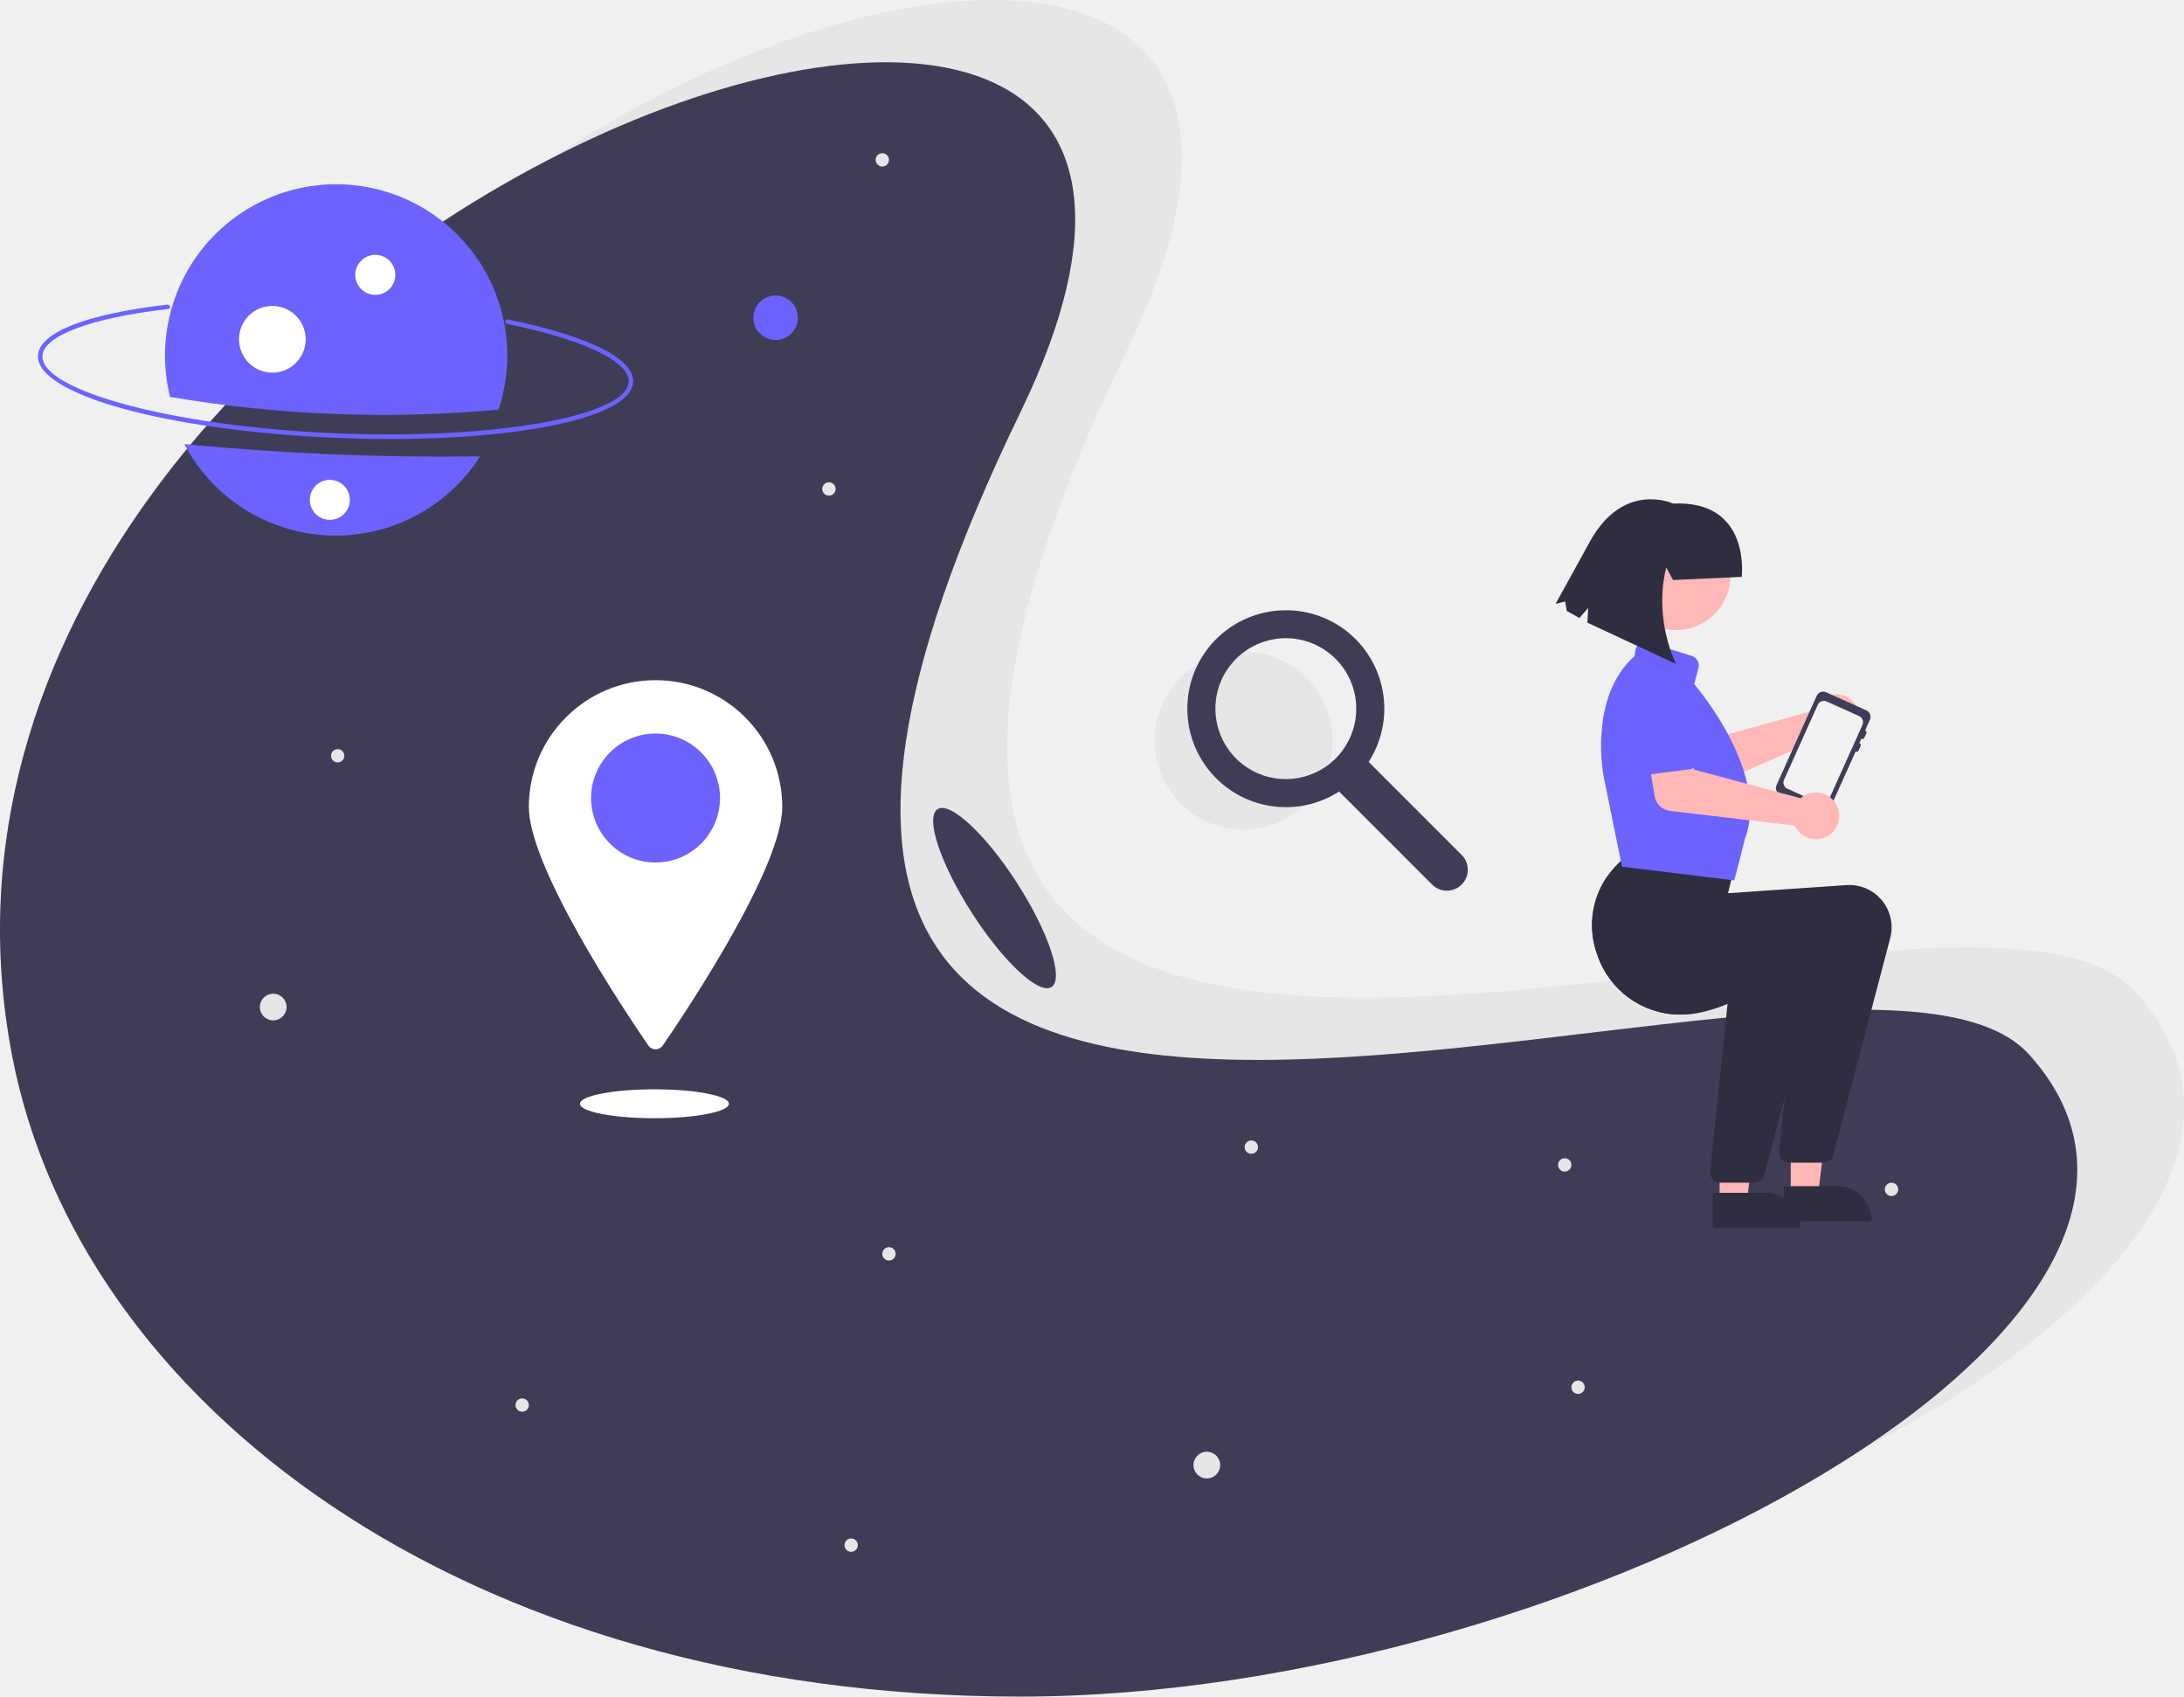
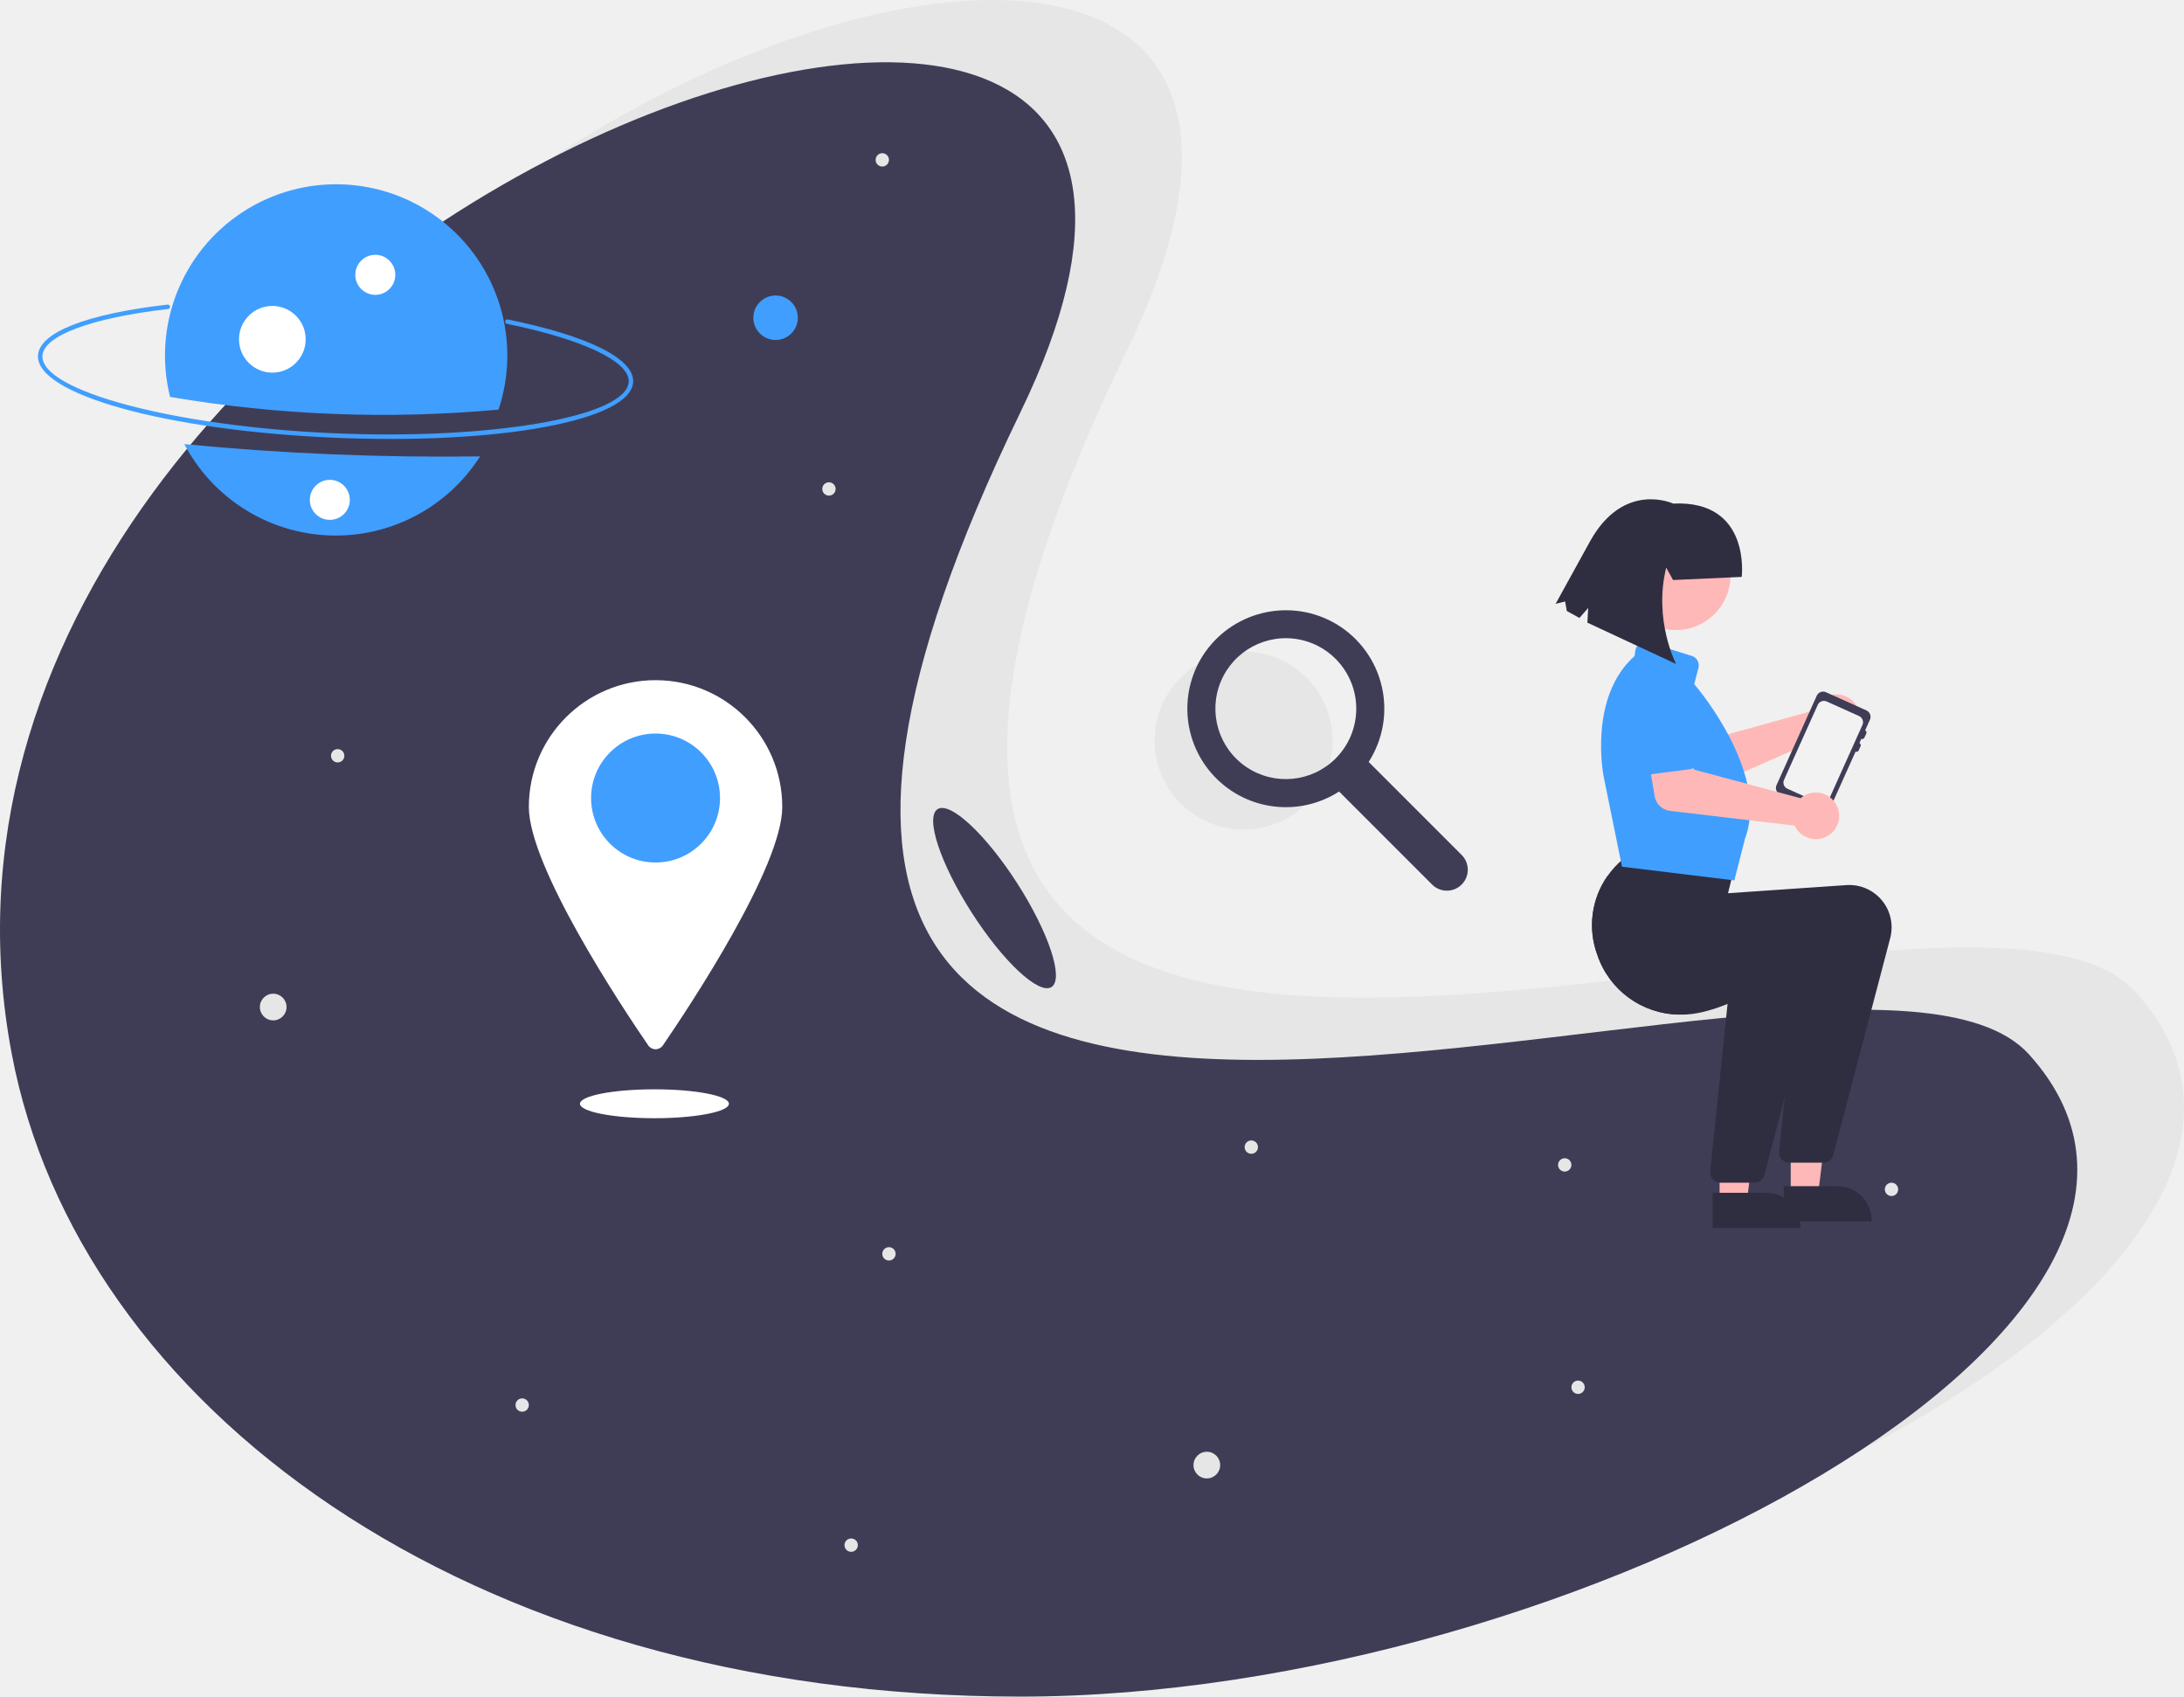
<svg xmlns="http://www.w3.org/2000/svg" data-name="Layer 1" width="982.487" height="763.014" viewBox="0 0 982.487 763.014">
  <circle cx="559.433" cy="333.061" r="40.03" fill="#e6e6e6" />
  <path d="M766.295,452.995l-41.832-41.832a44.307,44.307,0,0,0-14.426-61.926,44.458,44.458,0,0,0-58.914,12.238,44.307,44.307,0,0,0,60.033,62.995l41.832,41.832A9.409,9.409,0,0,0,766.295,452.995ZM709.594,409.601a31.684,31.684,0,1,1,9.28-22.404A31.586,31.586,0,0,1,709.594,409.601Z" transform="translate(-108.7563 -68.49293)" fill="#3f3d56" />
  <path d="M1069.529,514.699C1176.509,633.007,866.392,803.507,615.809,803.507S191.863,671.4,162.09,514.699C89.9,134.752,777.167-106.741,615.809,225.891,380.612,710.739,985.28,421.528,1069.529,514.699Z" transform="translate(-108.7563 -68.49293)" fill="#e6e6e6" />
  <path d="M1021.529,542.699C1128.509,661.007,818.392,831.507,567.809,831.507S143.863,699.4,114.09,542.699C41.9,162.752,729.167-78.741,567.809,253.891,332.612,738.739,937.28,449.528,1021.529,542.699Z" transform="translate(-108.7563 -68.49293)" fill="#3f3d56" />
-   <path d="M258.35,265.318c-75.067-3.305-133.271-19.498-132.507-36.864.458-10.412,21.703-18.784,58.287-22.97a1,1,0,1,1,.227,1.987c-34.462,3.943-56.117,12.017-56.516,21.071-.691,15.705,59.114,31.631,130.597,34.778s132.456-7.461,133.148-23.166c.4-9.092-20.597-19.066-54.798-26.028a1,1,0,1,1,.399-1.96c36.301,7.391,56.857,17.624,56.397,28.076C392.82,257.609,333.418,268.623,258.35,265.318Z" transform="translate(-108.7563 -68.49293)" fill="#6c63ff" />
-   <path d="M191.679,268.227a76.983,76.983,0,0,0,133.036,5.522A1211.976,1211.976,0,0,1,191.679,268.227Z" transform="translate(-108.7563 -68.49293)" fill="#6c63ff" />
-   <path d="M333.019,252.713a76.997,76.997,0,1,0-147.749-5.706A572.233,572.233,0,0,0,333.019,252.713Z" transform="translate(-108.7563 -68.49293)" fill="#6c63ff" />
+   <path d="M258.35,265.318c-75.067-3.305-133.271-19.498-132.507-36.864.458-10.412,21.703-18.784,58.287-22.97a1,1,0,1,1,.227,1.987c-34.462,3.943-56.117,12.017-56.516,21.071-.691,15.705,59.114,31.631,130.597,34.778s132.456-7.461,133.148-23.166c.4-9.092-20.597-19.066-54.798-26.028a1,1,0,1,1,.399-1.96c36.301,7.391,56.857,17.624,56.397,28.076C392.82,257.609,333.418,268.623,258.35,265.318Z" transform="translate(-108.7563 -68.49293)" fill="#409eff" />
+   <path d="M191.679,268.227a76.983,76.983,0,0,0,133.036,5.522A1211.976,1211.976,0,0,1,191.679,268.227Z" transform="translate(-108.7563 -68.49293)" fill="#409eff" />
+   <path d="M333.019,252.713a76.997,76.997,0,1,0-147.749-5.706A572.233,572.233,0,0,0,333.019,252.713Z" transform="translate(-108.7563 -68.49293)" fill="#409eff" />
  <circle cx="168.834" cy="123.601" r="9" fill="#fff" />
  <circle cx="122.513" cy="152.591" r="15" fill="#fff" />
-   <circle cx="348.905" cy="142.898" r="10" fill="#6c63ff" />
+   <circle cx="348.905" cy="142.898" r="10" fill="#409eff" />
  <circle cx="122.905" cy="452.898" r="6" fill="#e6e6e6" />
  <circle cx="542.905" cy="658.898" r="6" fill="#e6e6e6" />
  <circle cx="151.905" cy="339.898" r="3" fill="#e6e6e6" />
  <circle cx="399.905" cy="563.898" r="3" fill="#e6e6e6" />
  <circle cx="850.905" cy="534.898" r="3" fill="#e6e6e6" />
  <circle cx="709.905" cy="623.898" r="3" fill="#e6e6e6" />
  <circle cx="562.905" cy="515.898" r="3" fill="#e6e6e6" />
  <circle cx="372.905" cy="219.898" r="3" fill="#e6e6e6" />
  <circle cx="396.905" cy="71.898" r="3" fill="#e6e6e6" />
  <circle cx="382.905" cy="694.898" r="3" fill="#e6e6e6" />
  <circle cx="234.905" cy="631.898" r="3" fill="#e6e6e6" />
  <circle cx="703.905" cy="523.898" r="3" fill="#e6e6e6" />
  <circle cx="148.374" cy="224.799" r="9" fill="#fff" />
  <path d="M460.661,431.391c0,26.88-41.559,89.516-53.705,107.247a3.992,3.992,0,0,1-6.591,0c-12.145-17.731-53.705-80.366-53.705-107.247a57,57,0,1,1,114,0Z" transform="translate(-108.7563 -68.49293)" fill="#fff" />
-   <circle cx="294.905" cy="358.898" r="29" fill="#6c63ff" />
+   <circle cx="294.905" cy="358.898" r="29" fill="#409eff" />
  <ellipse cx="294.405" cy="496.398" rx="33.5" ry="6.5" fill="#fff" />
  <path d="M925.61,386.412a10.527,10.527,0,0,0-.641,1.529l-47.783,13.277-8.611-8.427L854.159,404.124,867.953,420.523a8,8,0,0,0,9.353,2.169l51.616-22.785a10.497,10.497,0,1,0-3.313-13.495Z" transform="translate(-108.7563 -68.49293)" fill="#ffb8b8" />
-   <path d="M875.502,401.996l-17.935,13.96a4.5,4.5,0,0,1-6.682-1.337L839.738,394.891a12.497,12.497,0,0,1,19.769-15.294l16.338,15.594a4.5,4.5,0,0,1-.344,6.805Z" transform="translate(-108.7563 -68.49293)" fill="#6c63ff" />
+   <path d="M875.502,401.996l-17.935,13.96a4.5,4.5,0,0,1-6.682-1.337L839.738,394.891a12.497,12.497,0,0,1,19.769-15.294l16.338,15.594a4.5,4.5,0,0,1-.344,6.805Z" transform="translate(-108.7563 -68.49293)" fill="#409eff" />
  <path d="M930.192,379.81l18.188,8.183a3.149,3.149,0,0,1,1.58,4.164l-2.153,4.786a1.053,1.053,0,0,1,.527,1.388l-.861,1.915a1.053,1.053,0,0,1-1.388.527l-.861,1.915a1.053,1.053,0,0,1,.527,1.388l-.861,1.915a1.053,1.053,0,0,1-1.388.527L931.871,432.362a3.149,3.149,0,0,1-4.164,1.58l-18.188-8.183a3.149,3.149,0,0,1-1.58-4.164l18.089-40.205A3.149,3.149,0,0,1,930.192,379.81Z" transform="translate(-108.7563 -68.49293)" fill="#3f3d56" />
  <path d="M912.821,423.212l14.591,6.571a3.034,3.034,0,0,0,3.999-1.512l6.739-14.99,2.341-5.196,6.099-13.562a3.026,3.026,0,0,0-1.511-3.989l-4.587-2.068L930.477,383.964a3.021,3.021,0,0,0-3.989,1.522L920.589,398.597l-6.718,14.927-2.561,5.7A3.022,3.022,0,0,0,912.821,423.212Z" transform="translate(-108.7563 -68.49293)" fill="#f2f2f2" />
  <polygon points="773.577 540.443 785.837 540.442 791.67 493.154 773.575 493.155 773.577 540.443" fill="#ffb8b8" />
  <path d="M879.207,604.933l24.144-.001h.001a15.386,15.386,0,0,1,15.386,15.386v.5l-39.531.001Z" transform="translate(-108.7563 -68.49293)" fill="#2f2e41" />
  <polygon points="805.577 537.443 817.837 537.442 823.67 490.154 805.575 490.155 805.577 537.443" fill="#ffb8b8" />
  <path d="M911.207,601.933l24.144-.001h.001a15.386,15.386,0,0,1,15.386,15.386v.5l-39.531.001Z" transform="translate(-108.7563 -68.49293)" fill="#2f2e41" />
  <path d="M827.341,497.971a39.41,39.41,0,0,0,36.9,26.81l.62.01c6.33.18,13.76-1.86,21.05-4.79,14.4-5.79,28.23-15.06,31.9-17.61l-6.22,59.79-2.52,24.24a4.514,4.514,0,0,0,4.48,4.97h15.53a4.505,4.505,0,0,0,4.36-3.36l25.64-97.65a19.032,19.032,0,0,0-19.71-23.83l-53.26,3.65,3.72-14.88-47.54-3.16-.14.1c-1.14.83-2.25,1.7-3.31,2.61a40.271,40.271,0,0,0-6.99,7.66A38.487,38.487,0,0,0,827.341,497.971Z" transform="translate(-108.7563 -68.49293)" fill="#2f2e41" />
  <path d="M827.341,497.971a39.41,39.41,0,0,0,36.9,26.81,196.146,196.146,0,0,0,22.57-13.39l-.9,8.61-7.84,75.42a4.514,4.514,0,0,0,4.48,4.97h15.53a4.505,4.505,0,0,0,4.36-3.36l9.15-34.85,16.49-62.8a19.032,19.032,0,0,0-19.71-23.83l-53.26,3.65,3.72-14.88-26.98-1.79A38.487,38.487,0,0,0,827.341,497.971Z" transform="translate(-108.7563 -68.49293)" fill="#2f2e41" />
-   <path d="M838.774,458.321l-.358-.043-8.295-40.785c-.071-.354-6.852-35.533,13.937-53.924l.362-2.517a4.5,4.5,0,0,1,5.787-3.658l19.585,6.075a4.491,4.491,0,0,1,3.019,5.442l-1.904,7.242c2.64,3.1,33.715,40.512,22.89,69.335L888.949,464.439Z" transform="translate(-108.7563 -68.49293)" fill="#6c63ff" />
+   <path d="M838.774,458.321l-.358-.043-8.295-40.785c-.071-.354-6.852-35.533,13.937-53.924l.362-2.517a4.5,4.5,0,0,1,5.787-3.658l19.585,6.075a4.491,4.491,0,0,1,3.019,5.442l-1.904,7.242c2.64,3.1,33.715,40.512,22.89,69.335L888.949,464.439Z" transform="translate(-108.7563 -68.49293)" fill="#409eff" />
  <path d="M920.094,426.49a10.526,10.526,0,0,0-1.329.99l-47.897-12.858-3.131-11.634-18.175,2.431,3.542,21.134a8,8,0,0,0,6.951,6.622l56.032,6.619a10.497,10.497,0,1,0,4.008-13.305Z" transform="translate(-108.7563 -68.49293)" fill="#ffb8b8" />
-   <path d="M869.022,414.436,846.481,417.34a4.5,4.5,0,0,1-5.074-4.548l.43-22.655a12.497,12.497,0,0,1,24.799-3.121l6.142,21.734a4.5,4.5,0,0,1-3.756,5.686Z" transform="translate(-108.7563 -68.49293)" fill="#6c63ff" />
+   <path d="M869.022,414.436,846.481,417.34a4.5,4.5,0,0,1-5.074-4.548l.43-22.655a12.497,12.497,0,0,1,24.799-3.121l6.142,21.734a4.5,4.5,0,0,1-3.756,5.686Z" transform="translate(-108.7563 -68.49293)" fill="#409eff" />
  <circle cx="753.921" cy="258.804" r="24.561" fill="#ffb8b8" />
  <path d="M861.385,329.348l-3.075-5.6c-5.825,23.732,4.464,43.373,4.464,43.373l-39.932-18.601.38-6.6-3.951,4.484-5.677-3.129-.75-4.281-4.286,1.062,15.644-28.387c15.182-27.013,37.255-16.7,37.255-16.7,35.115-1.669,30.827,32.975,30.827,32.975Z" transform="translate(-108.7563 -68.49293)" fill="#2f2e41" />
  <ellipse cx="556.161" cy="472.391" rx="12.179" ry="47.5" transform="translate(-275.7517 306.3624) rotate(-32.66242)" fill="#3f3d56" />
</svg>
